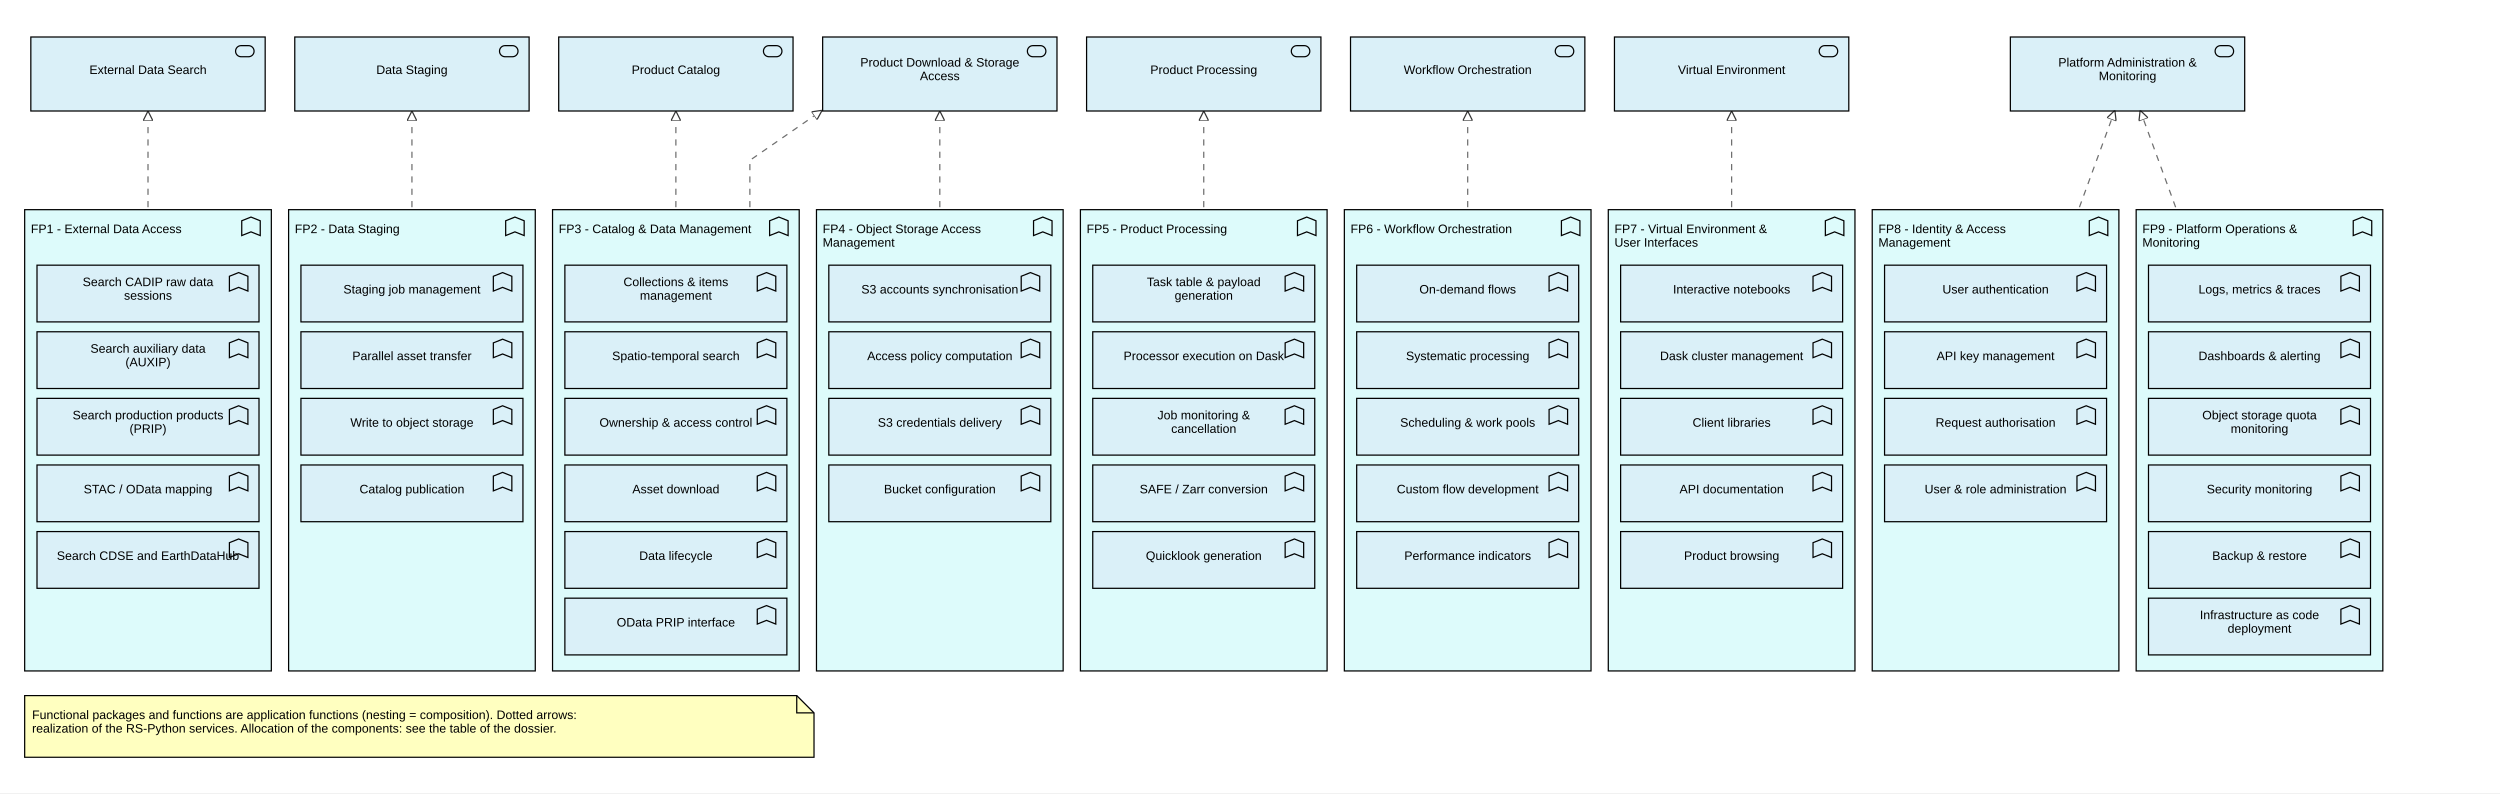
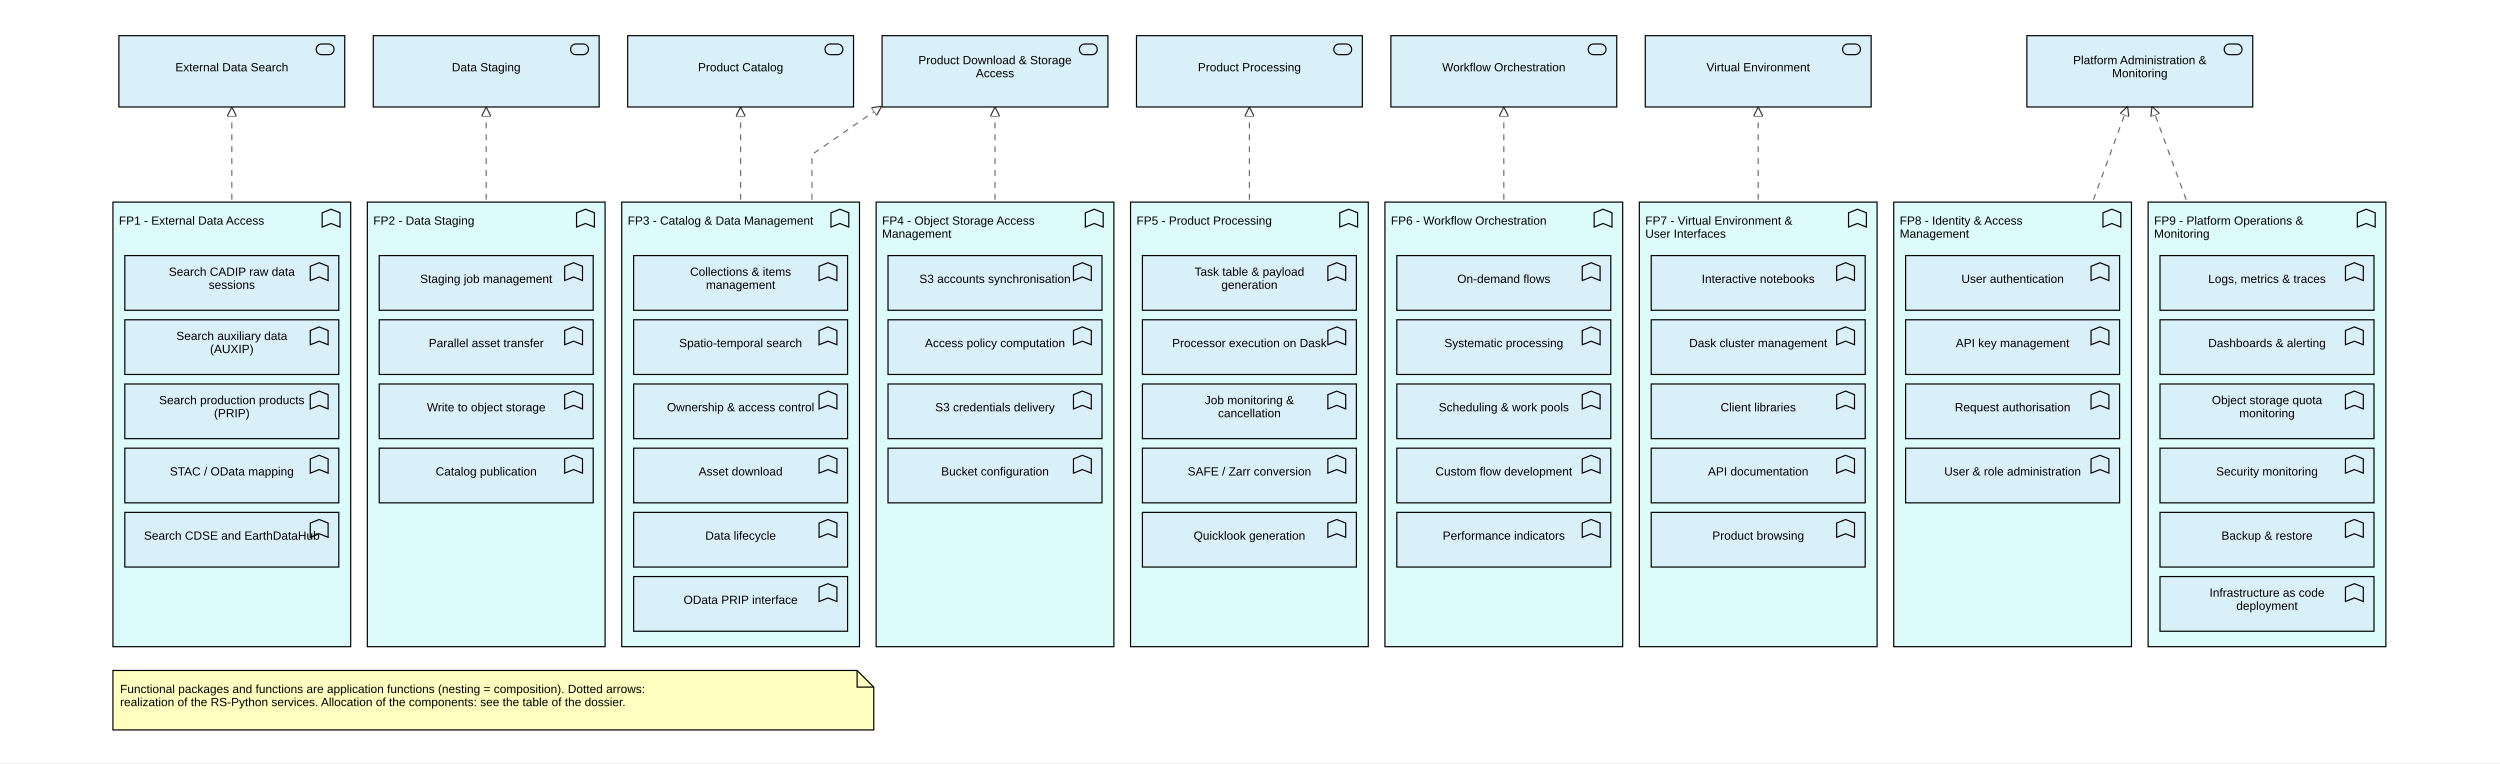
- <svg xmlns="http://www.w3.org/2000/svg" width="2027" height="643" viewBox="0 0 2027 643">
+ <svg xmlns="http://www.w3.org/2000/svg" width="2103" height="642" viewBox="-75 0 2103 642">
  <defs>
    <marker id="arrowhead" markerWidth="8" markerHeight="8" refX="6" refY="4" orient="auto">
      <polygon points="0 0, 8 4, 0 8" fill="black" />
    </marker>
    <marker id="arrow-filled" markerWidth="8" markerHeight="8" refX="0" refY="4" orient="auto">
      <polygon points="0 0, 8 4, 0 8" fill="black" />
    </marker>
    <marker id="arrow-hollow" markerWidth="8" markerHeight="8" refX="0" refY="4" orient="auto">
      <polygon points="0 0, 8 4, 0 8" fill="white" stroke="black" stroke-width="1" />
    </marker>
    <marker id="arrow-start" markerWidth="8" markerHeight="8" refX="0" refY="4" orient="auto">
      <polygon points="8 0, 0 4, 8 8" fill="black" />
    </marker>
    <marker id="diamond-filled" markerWidth="8" markerHeight="8" refX="8" refY="4" orient="auto">
      <polygon points="4 0, 8 4, 4 8, 0 4" fill="black" />
    </marker>
    <marker id="diamond-hollow" markerWidth="8" markerHeight="8" refX="8" refY="4" orient="auto">
      <polygon points="4 0, 8 4, 4 8, 0 4" fill="white" stroke="black" stroke-width="1" />
    </marker>
  </defs>
-   <rect x="0" y="0" width="2027" height="643" fill="white" stroke="none" />
+   <rect x="-75" y="0" width="2103" height="642" fill="white" stroke="none" />
  <g class="node">
    <rect x="20" y="170" width="200" height="374" fill="#DDFBFB" stroke="none" />
    <rect x="20" y="170" width="200" height="374" fill="none" stroke="black" stroke-width="1" />
    <path d="M 203.5 176 L 211 179 L 211 191 L 203.5 188 L 196 191 L 196 179 Z" fill="none" stroke="black" stroke-width="1" />
    <text x="25" y="189" text-anchor="start" font-family="Arial, sans-serif" font-size="10" fill="black">FP1 - External Data Access</text>
    <g class="node">
      <rect x="30" y="215" width="180" height="46" fill="#daf0f8" stroke="none" />
      <rect x="30" y="215" width="180" height="46" fill="none" stroke="black" stroke-width="1" />
      <path d="M 193.5 221 L 201 224 L 201 236 L 193.5 233 L 186 236 L 186 224 Z" fill="none" stroke="black" stroke-width="1" />
      <text x="120" y="232" text-anchor="middle" font-family="Arial, sans-serif" font-size="10" fill="black">Search CADIP raw data<tspan x="120" dy="11">sessions</tspan>
      </text>
    </g>
    <g class="node">
      <rect x="30" y="269" width="180" height="46" fill="#daf0f8" stroke="none" />
      <rect x="30" y="269" width="180" height="46" fill="none" stroke="black" stroke-width="1" />
      <path d="M 193.5 275 L 201 278 L 201 290 L 193.5 287 L 186 290 L 186 278 Z" fill="none" stroke="black" stroke-width="1" />
      <text x="120" y="286" text-anchor="middle" font-family="Arial, sans-serif" font-size="10" fill="black">Search auxiliary data<tspan x="120" dy="11">(AUXIP)</tspan>
      </text>
    </g>
    <g class="node">
      <rect x="30" y="323" width="180" height="46" fill="#daf0f8" stroke="none" />
      <rect x="30" y="323" width="180" height="46" fill="none" stroke="black" stroke-width="1" />
      <path d="M 193.5 329 L 201 332 L 201 344 L 193.5 341 L 186 344 L 186 332 Z" fill="none" stroke="black" stroke-width="1" />
      <text x="120" y="340" text-anchor="middle" font-family="Arial, sans-serif" font-size="10" fill="black">Search production products<tspan x="120" dy="11">(PRIP)</tspan>
      </text>
    </g>
    <g class="node">
      <rect x="30" y="377" width="180" height="46" fill="#daf0f8" stroke="none" />
      <rect x="30" y="377" width="180" height="46" fill="none" stroke="black" stroke-width="1" />
      <path d="M 193.5 383 L 201 386 L 201 398 L 193.5 395 L 186 398 L 186 386 Z" fill="none" stroke="black" stroke-width="1" />
      <text x="120" y="400" text-anchor="middle" font-family="Arial, sans-serif" font-size="10" fill="black">STAC / OData mapping</text>
    </g>
    <g class="node">
      <rect x="30" y="431" width="180" height="46" fill="#daf0f8" stroke="none" />
      <rect x="30" y="431" width="180" height="46" fill="none" stroke="black" stroke-width="1" />
      <path d="M 193.5 437 L 201 440 L 201 452 L 193.5 449 L 186 452 L 186 440 Z" fill="none" stroke="black" stroke-width="1" />
      <text x="120" y="454" text-anchor="middle" font-family="Arial, sans-serif" font-size="10" fill="black">Search CDSE and EarthDataHub</text>
    </g>
  </g>
  <g class="node">
    <rect x="25" y="30" width="190" height="60" fill="#daf0f8" stroke="none" />
    <rect x="25" y="30" width="190" height="60" fill="none" stroke="black" stroke-width="1" />
    <path d="M 201.5 37 C 204 37 206 39 206 41.5 C 206 44 204 46 201.5 46 L 195.5 46 C 193 46 191 44 191 41.5 C 191 39 193 37 195.5 37 Z" fill="none" stroke="black" stroke-width="1" />
    <text x="120" y="60" text-anchor="middle" font-family="Arial, sans-serif" font-size="10" fill="black">External Data Search</text>
  </g>
  <g class="node">
    <rect x="234" y="170" width="200" height="374" fill="#DDFBFB" stroke="none" />
    <rect x="234" y="170" width="200" height="374" fill="none" stroke="black" stroke-width="1" />
    <path d="M 417.5 176 L 425 179 L 425 191 L 417.5 188 L 410 191 L 410 179 Z" fill="none" stroke="black" stroke-width="1" />
    <text x="239" y="189" text-anchor="start" font-family="Arial, sans-serif" font-size="10" fill="black">FP2 - Data Staging</text>
    <g class="node">
      <rect x="244" y="215" width="180" height="46" fill="#daf0f8" stroke="none" />
      <rect x="244" y="215" width="180" height="46" fill="none" stroke="black" stroke-width="1" />
      <path d="M 407.5 221 L 415 224 L 415 236 L 407.5 233 L 400 236 L 400 224 Z" fill="none" stroke="black" stroke-width="1" />
      <text x="334" y="238" text-anchor="middle" font-family="Arial, sans-serif" font-size="10" fill="black">Staging job management</text>
    </g>
    <g class="node">
      <rect x="244" y="269" width="180" height="46" fill="#daf0f8" stroke="none" />
      <rect x="244" y="269" width="180" height="46" fill="none" stroke="black" stroke-width="1" />
      <path d="M 407.5 275 L 415 278 L 415 290 L 407.5 287 L 400 290 L 400 278 Z" fill="none" stroke="black" stroke-width="1" />
      <text x="334" y="292" text-anchor="middle" font-family="Arial, sans-serif" font-size="10" fill="black">Parallel asset transfer</text>
    </g>
    <g class="node">
      <rect x="244" y="323" width="180" height="46" fill="#daf0f8" stroke="none" />
      <rect x="244" y="323" width="180" height="46" fill="none" stroke="black" stroke-width="1" />
      <path d="M 407.5 329 L 415 332 L 415 344 L 407.5 341 L 400 344 L 400 332 Z" fill="none" stroke="black" stroke-width="1" />
      <text x="334" y="346" text-anchor="middle" font-family="Arial, sans-serif" font-size="10" fill="black">Write to object storage</text>
    </g>
    <g class="node">
      <rect x="244" y="377" width="180" height="46" fill="#daf0f8" stroke="none" />
      <rect x="244" y="377" width="180" height="46" fill="none" stroke="black" stroke-width="1" />
      <path d="M 407.5 383 L 415 386 L 415 398 L 407.5 395 L 400 398 L 400 386 Z" fill="none" stroke="black" stroke-width="1" />
      <text x="334" y="400" text-anchor="middle" font-family="Arial, sans-serif" font-size="10" fill="black">Catalog publication</text>
    </g>
  </g>
  <g class="node">
    <rect x="239" y="30" width="190" height="60" fill="#daf0f8" stroke="none" />
    <rect x="239" y="30" width="190" height="60" fill="none" stroke="black" stroke-width="1" />
    <path d="M 415.5 37 C 418 37 420 39 420 41.5 C 420 44 418 46 415.5 46 L 409.5 46 C 407 46 405 44 405 41.5 C 405 39 407 37 409.5 37 Z" fill="none" stroke="black" stroke-width="1" />
    <text x="334" y="60" text-anchor="middle" font-family="Arial, sans-serif" font-size="10" fill="black">Data Staging</text>
  </g>
  <g class="node">
    <rect x="448" y="170" width="200" height="374" fill="#DDFBFB" stroke="none" />
    <rect x="448" y="170" width="200" height="374" fill="none" stroke="black" stroke-width="1" />
    <path d="M 631.5 176 L 639 179 L 639 191 L 631.5 188 L 624 191 L 624 179 Z" fill="none" stroke="black" stroke-width="1" />
    <text x="453" y="189" text-anchor="start" font-family="Arial, sans-serif" font-size="10" fill="black">FP3 - Catalog &amp; Data Management</text>
    <g class="node">
      <rect x="458" y="215" width="180" height="46" fill="#daf0f8" stroke="none" />
      <rect x="458" y="215" width="180" height="46" fill="none" stroke="black" stroke-width="1" />
      <path d="M 621.5 221 L 629 224 L 629 236 L 621.5 233 L 614 236 L 614 224 Z" fill="none" stroke="black" stroke-width="1" />
      <text x="548" y="232" text-anchor="middle" font-family="Arial, sans-serif" font-size="10" fill="black">Collections &amp; items<tspan x="548" dy="11">management</tspan>
      </text>
    </g>
    <g class="node">
      <rect x="458" y="269" width="180" height="46" fill="#daf0f8" stroke="none" />
      <rect x="458" y="269" width="180" height="46" fill="none" stroke="black" stroke-width="1" />
      <path d="M 621.5 275 L 629 278 L 629 290 L 621.5 287 L 614 290 L 614 278 Z" fill="none" stroke="black" stroke-width="1" />
      <text x="548" y="292" text-anchor="middle" font-family="Arial, sans-serif" font-size="10" fill="black">Spatio-temporal search</text>
    </g>
    <g class="node">
      <rect x="458" y="323" width="180" height="46" fill="#daf0f8" stroke="none" />
      <rect x="458" y="323" width="180" height="46" fill="none" stroke="black" stroke-width="1" />
      <path d="M 621.5 329 L 629 332 L 629 344 L 621.5 341 L 614 344 L 614 332 Z" fill="none" stroke="black" stroke-width="1" />
      <text x="548" y="346" text-anchor="middle" font-family="Arial, sans-serif" font-size="10" fill="black">Ownership &amp; access control</text>
    </g>
    <g class="node">
      <rect x="458" y="377" width="180" height="46" fill="#daf0f8" stroke="none" />
      <rect x="458" y="377" width="180" height="46" fill="none" stroke="black" stroke-width="1" />
      <path d="M 621.5 383 L 629 386 L 629 398 L 621.5 395 L 614 398 L 614 386 Z" fill="none" stroke="black" stroke-width="1" />
      <text x="548" y="400" text-anchor="middle" font-family="Arial, sans-serif" font-size="10" fill="black">Asset download</text>
    </g>
    <g class="node">
      <rect x="458" y="431" width="180" height="46" fill="#daf0f8" stroke="none" />
      <rect x="458" y="431" width="180" height="46" fill="none" stroke="black" stroke-width="1" />
      <path d="M 621.5 437 L 629 440 L 629 452 L 621.5 449 L 614 452 L 614 440 Z" fill="none" stroke="black" stroke-width="1" />
      <text x="548" y="454" text-anchor="middle" font-family="Arial, sans-serif" font-size="10" fill="black">Data lifecycle</text>
    </g>
    <g class="node">
      <rect x="458" y="485" width="180" height="46" fill="#daf0f8" stroke="none" />
      <rect x="458" y="485" width="180" height="46" fill="none" stroke="black" stroke-width="1" />
      <path d="M 621.5 491 L 629 494 L 629 506 L 621.5 503 L 614 506 L 614 494 Z" fill="none" stroke="black" stroke-width="1" />
      <text x="548" y="508" text-anchor="middle" font-family="Arial, sans-serif" font-size="10" fill="black">OData PRIP interface</text>
    </g>
  </g>
  <g class="node">
    <rect x="453" y="30" width="190" height="60" fill="#daf0f8" stroke="none" />
    <rect x="453" y="30" width="190" height="60" fill="none" stroke="black" stroke-width="1" />
    <path d="M 629.5 37 C 632 37 634 39 634 41.5 C 634 44 632 46 629.5 46 L 623.5 46 C 621 46 619 44 619 41.5 C 619 39 621 37 623.5 37 Z" fill="none" stroke="black" stroke-width="1" />
    <text x="548" y="60" text-anchor="middle" font-family="Arial, sans-serif" font-size="10" fill="black">Product Catalog</text>
  </g>
  <g class="node">
    <rect x="662" y="170" width="200" height="374" fill="#DDFBFB" stroke="none" />
    <rect x="662" y="170" width="200" height="374" fill="none" stroke="black" stroke-width="1" />
    <path d="M 845.5 176 L 853 179 L 853 191 L 845.5 188 L 838 191 L 838 179 Z" fill="none" stroke="black" stroke-width="1" />
    <text x="667" y="189" text-anchor="start" font-family="Arial, sans-serif" font-size="10" fill="black">FP4 - Object Storage Access<tspan x="667" dy="11">Management</tspan>
    </text>
    <g class="node">
      <rect x="672" y="215" width="180" height="46" fill="#daf0f8" stroke="none" />
      <rect x="672" y="215" width="180" height="46" fill="none" stroke="black" stroke-width="1" />
      <path d="M 835.5 221 L 843 224 L 843 236 L 835.5 233 L 828 236 L 828 224 Z" fill="none" stroke="black" stroke-width="1" />
      <text x="762" y="238" text-anchor="middle" font-family="Arial, sans-serif" font-size="10" fill="black">S3 accounts synchronisation</text>
    </g>
    <g class="node">
      <rect x="672" y="269" width="180" height="46" fill="#daf0f8" stroke="none" />
      <rect x="672" y="269" width="180" height="46" fill="none" stroke="black" stroke-width="1" />
      <path d="M 835.5 275 L 843 278 L 843 290 L 835.5 287 L 828 290 L 828 278 Z" fill="none" stroke="black" stroke-width="1" />
      <text x="762" y="292" text-anchor="middle" font-family="Arial, sans-serif" font-size="10" fill="black">Access policy computation</text>
    </g>
    <g class="node">
      <rect x="672" y="323" width="180" height="46" fill="#daf0f8" stroke="none" />
      <rect x="672" y="323" width="180" height="46" fill="none" stroke="black" stroke-width="1" />
      <path d="M 835.5 329 L 843 332 L 843 344 L 835.5 341 L 828 344 L 828 332 Z" fill="none" stroke="black" stroke-width="1" />
      <text x="762" y="346" text-anchor="middle" font-family="Arial, sans-serif" font-size="10" fill="black">S3 credentials delivery</text>
    </g>
    <g class="node">
      <rect x="672" y="377" width="180" height="46" fill="#daf0f8" stroke="none" />
      <rect x="672" y="377" width="180" height="46" fill="none" stroke="black" stroke-width="1" />
      <path d="M 835.5 383 L 843 386 L 843 398 L 835.5 395 L 828 398 L 828 386 Z" fill="none" stroke="black" stroke-width="1" />
      <text x="762" y="400" text-anchor="middle" font-family="Arial, sans-serif" font-size="10" fill="black">Bucket configuration</text>
    </g>
  </g>
  <g class="node">
    <rect x="667" y="30" width="190" height="60" fill="#daf0f8" stroke="none" />
    <rect x="667" y="30" width="190" height="60" fill="none" stroke="black" stroke-width="1" />
    <path d="M 843.5 37 C 846 37 848 39 848 41.5 C 848 44 846 46 843.5 46 L 837.5 46 C 835 46 833 44 833 41.5 C 833 39 835 37 837.5 37 Z" fill="none" stroke="black" stroke-width="1" />
    <text x="762" y="54" text-anchor="middle" font-family="Arial, sans-serif" font-size="10" fill="black">Product Download &amp; Storage<tspan x="762" dy="11">Access</tspan>
    </text>
  </g>
  <g class="node">
    <rect x="876" y="170" width="200" height="374" fill="#DDFBFB" stroke="none" />
    <rect x="876" y="170" width="200" height="374" fill="none" stroke="black" stroke-width="1" />
    <path d="M 1059.5 176 L 1067 179 L 1067 191 L 1059.5 188 L 1052 191 L 1052 179 Z" fill="none" stroke="black" stroke-width="1" />
    <text x="881" y="189" text-anchor="start" font-family="Arial, sans-serif" font-size="10" fill="black">FP5 - Product Processing</text>
    <g class="node">
      <rect x="886" y="215" width="180" height="46" fill="#daf0f8" stroke="none" />
      <rect x="886" y="215" width="180" height="46" fill="none" stroke="black" stroke-width="1" />
      <path d="M 1049.5 221 L 1057 224 L 1057 236 L 1049.5 233 L 1042 236 L 1042 224 Z" fill="none" stroke="black" stroke-width="1" />
      <text x="976" y="232" text-anchor="middle" font-family="Arial, sans-serif" font-size="10" fill="black">Task table &amp; payload<tspan x="976" dy="11">generation</tspan>
      </text>
    </g>
    <g class="node">
      <rect x="886" y="269" width="180" height="46" fill="#daf0f8" stroke="none" />
      <rect x="886" y="269" width="180" height="46" fill="none" stroke="black" stroke-width="1" />
      <path d="M 1049.5 275 L 1057 278 L 1057 290 L 1049.5 287 L 1042 290 L 1042 278 Z" fill="none" stroke="black" stroke-width="1" />
      <text x="976" y="292" text-anchor="middle" font-family="Arial, sans-serif" font-size="10" fill="black">Processor execution on Dask</text>
    </g>
    <g class="node">
      <rect x="886" y="323" width="180" height="46" fill="#daf0f8" stroke="none" />
      <rect x="886" y="323" width="180" height="46" fill="none" stroke="black" stroke-width="1" />
      <path d="M 1049.5 329 L 1057 332 L 1057 344 L 1049.5 341 L 1042 344 L 1042 332 Z" fill="none" stroke="black" stroke-width="1" />
      <text x="976" y="340" text-anchor="middle" font-family="Arial, sans-serif" font-size="10" fill="black">Job monitoring &amp;<tspan x="976" dy="11">cancellation</tspan>
      </text>
    </g>
    <g class="node">
      <rect x="886" y="377" width="180" height="46" fill="#daf0f8" stroke="none" />
      <rect x="886" y="377" width="180" height="46" fill="none" stroke="black" stroke-width="1" />
      <path d="M 1049.5 383 L 1057 386 L 1057 398 L 1049.5 395 L 1042 398 L 1042 386 Z" fill="none" stroke="black" stroke-width="1" />
      <text x="976" y="400" text-anchor="middle" font-family="Arial, sans-serif" font-size="10" fill="black">SAFE / Zarr conversion</text>
    </g>
    <g class="node">
      <rect x="886" y="431" width="180" height="46" fill="#daf0f8" stroke="none" />
      <rect x="886" y="431" width="180" height="46" fill="none" stroke="black" stroke-width="1" />
      <path d="M 1049.5 437 L 1057 440 L 1057 452 L 1049.5 449 L 1042 452 L 1042 440 Z" fill="none" stroke="black" stroke-width="1" />
      <text x="976" y="454" text-anchor="middle" font-family="Arial, sans-serif" font-size="10" fill="black">Quicklook generation</text>
    </g>
  </g>
  <g class="node">
    <rect x="881" y="30" width="190" height="60" fill="#daf0f8" stroke="none" />
    <rect x="881" y="30" width="190" height="60" fill="none" stroke="black" stroke-width="1" />
    <path d="M 1057.5 37 C 1060 37 1062 39 1062 41.5 C 1062 44 1060 46 1057.5 46 L 1051.5 46 C 1049 46 1047 44 1047 41.5 C 1047 39 1049 37 1051.5 37 Z" fill="none" stroke="black" stroke-width="1" />
    <text x="976" y="60" text-anchor="middle" font-family="Arial, sans-serif" font-size="10" fill="black">Product Processing</text>
  </g>
  <g class="node">
    <rect x="1090" y="170" width="200" height="374" fill="#DDFBFB" stroke="none" />
    <rect x="1090" y="170" width="200" height="374" fill="none" stroke="black" stroke-width="1" />
    <path d="M 1273.5 176 L 1281 179 L 1281 191 L 1273.5 188 L 1266 191 L 1266 179 Z" fill="none" stroke="black" stroke-width="1" />
    <text x="1095" y="189" text-anchor="start" font-family="Arial, sans-serif" font-size="10" fill="black">FP6 - Workflow Orchestration</text>
    <g class="node">
      <rect x="1100" y="215" width="180" height="46" fill="#daf0f8" stroke="none" />
      <rect x="1100" y="215" width="180" height="46" fill="none" stroke="black" stroke-width="1" />
      <path d="M 1263.5 221 L 1271 224 L 1271 236 L 1263.5 233 L 1256 236 L 1256 224 Z" fill="none" stroke="black" stroke-width="1" />
      <text x="1190" y="238" text-anchor="middle" font-family="Arial, sans-serif" font-size="10" fill="black">On-demand flows</text>
    </g>
    <g class="node">
      <rect x="1100" y="269" width="180" height="46" fill="#daf0f8" stroke="none" />
      <rect x="1100" y="269" width="180" height="46" fill="none" stroke="black" stroke-width="1" />
      <path d="M 1263.5 275 L 1271 278 L 1271 290 L 1263.5 287 L 1256 290 L 1256 278 Z" fill="none" stroke="black" stroke-width="1" />
      <text x="1190" y="292" text-anchor="middle" font-family="Arial, sans-serif" font-size="10" fill="black">Systematic processing</text>
    </g>
    <g class="node">
      <rect x="1100" y="323" width="180" height="46" fill="#daf0f8" stroke="none" />
      <rect x="1100" y="323" width="180" height="46" fill="none" stroke="black" stroke-width="1" />
      <path d="M 1263.5 329 L 1271 332 L 1271 344 L 1263.5 341 L 1256 344 L 1256 332 Z" fill="none" stroke="black" stroke-width="1" />
      <text x="1190" y="346" text-anchor="middle" font-family="Arial, sans-serif" font-size="10" fill="black">Scheduling &amp; work pools</text>
    </g>
    <g class="node">
      <rect x="1100" y="377" width="180" height="46" fill="#daf0f8" stroke="none" />
      <rect x="1100" y="377" width="180" height="46" fill="none" stroke="black" stroke-width="1" />
      <path d="M 1263.5 383 L 1271 386 L 1271 398 L 1263.5 395 L 1256 398 L 1256 386 Z" fill="none" stroke="black" stroke-width="1" />
      <text x="1190" y="400" text-anchor="middle" font-family="Arial, sans-serif" font-size="10" fill="black">Custom flow development</text>
    </g>
    <g class="node">
      <rect x="1100" y="431" width="180" height="46" fill="#daf0f8" stroke="none" />
      <rect x="1100" y="431" width="180" height="46" fill="none" stroke="black" stroke-width="1" />
      <path d="M 1263.5 437 L 1271 440 L 1271 452 L 1263.5 449 L 1256 452 L 1256 440 Z" fill="none" stroke="black" stroke-width="1" />
      <text x="1190" y="454" text-anchor="middle" font-family="Arial, sans-serif" font-size="10" fill="black">Performance indicators</text>
    </g>
  </g>
  <g class="node">
    <rect x="1095" y="30" width="190" height="60" fill="#daf0f8" stroke="none" />
    <rect x="1095" y="30" width="190" height="60" fill="none" stroke="black" stroke-width="1" />
    <path d="M 1271.5 37 C 1274 37 1276 39 1276 41.5 C 1276 44 1274 46 1271.5 46 L 1265.5 46 C 1263 46 1261 44 1261 41.5 C 1261 39 1263 37 1265.5 37 Z" fill="none" stroke="black" stroke-width="1" />
    <text x="1190" y="60" text-anchor="middle" font-family="Arial, sans-serif" font-size="10" fill="black">Workflow Orchestration</text>
  </g>
  <g class="node">
    <rect x="1304" y="170" width="200" height="374" fill="#DDFBFB" stroke="none" />
    <rect x="1304" y="170" width="200" height="374" fill="none" stroke="black" stroke-width="1" />
    <path d="M 1487.5 176 L 1495 179 L 1495 191 L 1487.5 188 L 1480 191 L 1480 179 Z" fill="none" stroke="black" stroke-width="1" />
    <text x="1309" y="189" text-anchor="start" font-family="Arial, sans-serif" font-size="10" fill="black">FP7 - Virtual Environment &amp;<tspan x="1309" dy="11">User Interfaces</tspan>
    </text>
    <g class="node">
      <rect x="1314" y="215" width="180" height="46" fill="#daf0f8" stroke="none" />
      <rect x="1314" y="215" width="180" height="46" fill="none" stroke="black" stroke-width="1" />
      <path d="M 1477.5 221 L 1485 224 L 1485 236 L 1477.5 233 L 1470 236 L 1470 224 Z" fill="none" stroke="black" stroke-width="1" />
      <text x="1404" y="238" text-anchor="middle" font-family="Arial, sans-serif" font-size="10" fill="black">Interactive notebooks</text>
    </g>
    <g class="node">
      <rect x="1314" y="269" width="180" height="46" fill="#daf0f8" stroke="none" />
      <rect x="1314" y="269" width="180" height="46" fill="none" stroke="black" stroke-width="1" />
      <path d="M 1477.5 275 L 1485 278 L 1485 290 L 1477.5 287 L 1470 290 L 1470 278 Z" fill="none" stroke="black" stroke-width="1" />
      <text x="1404" y="292" text-anchor="middle" font-family="Arial, sans-serif" font-size="10" fill="black">Dask cluster management</text>
    </g>
    <g class="node">
      <rect x="1314" y="323" width="180" height="46" fill="#daf0f8" stroke="none" />
      <rect x="1314" y="323" width="180" height="46" fill="none" stroke="black" stroke-width="1" />
      <path d="M 1477.5 329 L 1485 332 L 1485 344 L 1477.5 341 L 1470 344 L 1470 332 Z" fill="none" stroke="black" stroke-width="1" />
      <text x="1404" y="346" text-anchor="middle" font-family="Arial, sans-serif" font-size="10" fill="black">Client libraries</text>
    </g>
    <g class="node">
      <rect x="1314" y="377" width="180" height="46" fill="#daf0f8" stroke="none" />
      <rect x="1314" y="377" width="180" height="46" fill="none" stroke="black" stroke-width="1" />
      <path d="M 1477.5 383 L 1485 386 L 1485 398 L 1477.5 395 L 1470 398 L 1470 386 Z" fill="none" stroke="black" stroke-width="1" />
      <text x="1404" y="400" text-anchor="middle" font-family="Arial, sans-serif" font-size="10" fill="black">API documentation</text>
    </g>
    <g class="node">
      <rect x="1314" y="431" width="180" height="46" fill="#daf0f8" stroke="none" />
      <rect x="1314" y="431" width="180" height="46" fill="none" stroke="black" stroke-width="1" />
      <path d="M 1477.5 437 L 1485 440 L 1485 452 L 1477.5 449 L 1470 452 L 1470 440 Z" fill="none" stroke="black" stroke-width="1" />
      <text x="1404" y="454" text-anchor="middle" font-family="Arial, sans-serif" font-size="10" fill="black">Product browsing</text>
    </g>
  </g>
  <g class="node">
    <rect x="1309" y="30" width="190" height="60" fill="#daf0f8" stroke="none" />
    <rect x="1309" y="30" width="190" height="60" fill="none" stroke="black" stroke-width="1" />
    <path d="M 1485.5 37 C 1488 37 1490 39 1490 41.5 C 1490 44 1488 46 1485.5 46 L 1479.5 46 C 1477 46 1475 44 1475 41.5 C 1475 39 1477 37 1479.5 37 Z" fill="none" stroke="black" stroke-width="1" />
    <text x="1404" y="60" text-anchor="middle" font-family="Arial, sans-serif" font-size="10" fill="black">Virtual Environment</text>
  </g>
  <g class="node">
    <rect x="1518" y="170" width="200" height="374" fill="#DDFBFB" stroke="none" />
    <rect x="1518" y="170" width="200" height="374" fill="none" stroke="black" stroke-width="1" />
    <path d="M 1701.5 176 L 1709 179 L 1709 191 L 1701.5 188 L 1694 191 L 1694 179 Z" fill="none" stroke="black" stroke-width="1" />
    <text x="1523" y="189" text-anchor="start" font-family="Arial, sans-serif" font-size="10" fill="black">FP8 - Identity &amp; Access<tspan x="1523" dy="11">Management</tspan>
    </text>
    <g class="node">
      <rect x="1528" y="215" width="180" height="46" fill="#daf0f8" stroke="none" />
      <rect x="1528" y="215" width="180" height="46" fill="none" stroke="black" stroke-width="1" />
      <path d="M 1691.5 221 L 1699 224 L 1699 236 L 1691.5 233 L 1684 236 L 1684 224 Z" fill="none" stroke="black" stroke-width="1" />
      <text x="1618" y="238" text-anchor="middle" font-family="Arial, sans-serif" font-size="10" fill="black">User authentication</text>
    </g>
    <g class="node">
      <rect x="1528" y="269" width="180" height="46" fill="#daf0f8" stroke="none" />
      <rect x="1528" y="269" width="180" height="46" fill="none" stroke="black" stroke-width="1" />
      <path d="M 1691.5 275 L 1699 278 L 1699 290 L 1691.5 287 L 1684 290 L 1684 278 Z" fill="none" stroke="black" stroke-width="1" />
      <text x="1618" y="292" text-anchor="middle" font-family="Arial, sans-serif" font-size="10" fill="black">API key management</text>
    </g>
    <g class="node">
      <rect x="1528" y="323" width="180" height="46" fill="#daf0f8" stroke="none" />
      <rect x="1528" y="323" width="180" height="46" fill="none" stroke="black" stroke-width="1" />
      <path d="M 1691.5 329 L 1699 332 L 1699 344 L 1691.5 341 L 1684 344 L 1684 332 Z" fill="none" stroke="black" stroke-width="1" />
      <text x="1618" y="346" text-anchor="middle" font-family="Arial, sans-serif" font-size="10" fill="black">Request authorisation</text>
    </g>
    <g class="node">
      <rect x="1528" y="377" width="180" height="46" fill="#daf0f8" stroke="none" />
      <rect x="1528" y="377" width="180" height="46" fill="none" stroke="black" stroke-width="1" />
      <path d="M 1691.5 383 L 1699 386 L 1699 398 L 1691.5 395 L 1684 398 L 1684 386 Z" fill="none" stroke="black" stroke-width="1" />
      <text x="1618" y="400" text-anchor="middle" font-family="Arial, sans-serif" font-size="10" fill="black">User &amp; role administration</text>
    </g>
  </g>
  <g class="node">
    <rect x="1630" y="30" width="190" height="60" fill="#daf0f8" stroke="none" />
    <rect x="1630" y="30" width="190" height="60" fill="none" stroke="black" stroke-width="1" />
    <path d="M 1806.5 37 C 1809 37 1811 39 1811 41.5 C 1811 44 1809 46 1806.5 46 L 1800.5 46 C 1798 46 1796 44 1796 41.5 C 1796 39 1798 37 1800.5 37 Z" fill="none" stroke="black" stroke-width="1" />
    <text x="1725" y="54" text-anchor="middle" font-family="Arial, sans-serif" font-size="10" fill="black">Platform Administration &amp;<tspan x="1725" dy="11">Monitoring</tspan>
    </text>
  </g>
  <g class="node">
    <rect x="1732" y="170" width="200" height="374" fill="#DDFBFB" stroke="none" />
    <rect x="1732" y="170" width="200" height="374" fill="none" stroke="black" stroke-width="1" />
    <path d="M 1915.5 176 L 1923 179 L 1923 191 L 1915.5 188 L 1908 191 L 1908 179 Z" fill="none" stroke="black" stroke-width="1" />
    <text x="1737" y="189" text-anchor="start" font-family="Arial, sans-serif" font-size="10" fill="black">FP9 - Platform Operations &amp;<tspan x="1737" dy="11">Monitoring</tspan>
    </text>
    <g class="node">
      <rect x="1742" y="215" width="180" height="46" fill="#daf0f8" stroke="none" />
      <rect x="1742" y="215" width="180" height="46" fill="none" stroke="black" stroke-width="1" />
      <path d="M 1905.5 221 L 1913 224 L 1913 236 L 1905.5 233 L 1898 236 L 1898 224 Z" fill="none" stroke="black" stroke-width="1" />
      <text x="1832" y="238" text-anchor="middle" font-family="Arial, sans-serif" font-size="10" fill="black">Logs, metrics &amp; traces</text>
    </g>
    <g class="node">
      <rect x="1742" y="269" width="180" height="46" fill="#daf0f8" stroke="none" />
      <rect x="1742" y="269" width="180" height="46" fill="none" stroke="black" stroke-width="1" />
      <path d="M 1905.5 275 L 1913 278 L 1913 290 L 1905.5 287 L 1898 290 L 1898 278 Z" fill="none" stroke="black" stroke-width="1" />
      <text x="1832" y="292" text-anchor="middle" font-family="Arial, sans-serif" font-size="10" fill="black">Dashboards &amp; alerting</text>
    </g>
    <g class="node">
      <rect x="1742" y="323" width="180" height="46" fill="#daf0f8" stroke="none" />
      <rect x="1742" y="323" width="180" height="46" fill="none" stroke="black" stroke-width="1" />
      <path d="M 1905.5 329 L 1913 332 L 1913 344 L 1905.5 341 L 1898 344 L 1898 332 Z" fill="none" stroke="black" stroke-width="1" />
      <text x="1832" y="340" text-anchor="middle" font-family="Arial, sans-serif" font-size="10" fill="black">Object storage quota<tspan x="1832" dy="11">monitoring</tspan>
      </text>
    </g>
    <g class="node">
      <rect x="1742" y="377" width="180" height="46" fill="#daf0f8" stroke="none" />
      <rect x="1742" y="377" width="180" height="46" fill="none" stroke="black" stroke-width="1" />
      <path d="M 1905.5 383 L 1913 386 L 1913 398 L 1905.5 395 L 1898 398 L 1898 386 Z" fill="none" stroke="black" stroke-width="1" />
      <text x="1832" y="400" text-anchor="middle" font-family="Arial, sans-serif" font-size="10" fill="black">Security monitoring</text>
    </g>
    <g class="node">
      <rect x="1742" y="431" width="180" height="46" fill="#daf0f8" stroke="none" />
      <rect x="1742" y="431" width="180" height="46" fill="none" stroke="black" stroke-width="1" />
      <path d="M 1905.5 437 L 1913 440 L 1913 452 L 1905.5 449 L 1898 452 L 1898 440 Z" fill="none" stroke="black" stroke-width="1" />
      <text x="1832" y="454" text-anchor="middle" font-family="Arial, sans-serif" font-size="10" fill="black">Backup &amp; restore</text>
    </g>
    <g class="node">
      <rect x="1742" y="485" width="180" height="46" fill="#daf0f8" stroke="none" />
      <rect x="1742" y="485" width="180" height="46" fill="none" stroke="black" stroke-width="1" />
      <path d="M 1905.5 491 L 1913 494 L 1913 506 L 1905.5 503 L 1898 506 L 1898 494 Z" fill="none" stroke="black" stroke-width="1" />
      <text x="1832" y="502" text-anchor="middle" font-family="Arial, sans-serif" font-size="10" fill="black">Infrastructure as code<tspan x="1832" dy="11">deployment</tspan>
      </text>
    </g>
  </g>
  <g class="node">
    <path d="M 20.0 564.0 L 646.0 564.0 L 660.0 578.0 L 660.0 614.0 L 20.0 614.0 Z" fill="#FFFFC0" stroke="black" stroke-width="1" />
    <path d="M 646.0 564.0 L 646.0 578.0 L 660.0 578.0" fill="none" stroke="black" stroke-width="1" />
    <text x="26" y="583" text-anchor="start" font-family="Arial, sans-serif" font-size="10" fill="black">Functional packages and functions are application functions (nesting = composition). Dotted arrows:<tspan x="26" dy="11">realization of the RS-Python services. Allocation of the components: see the table of the dossier.</tspan>
    </text>
  </g>
  <polyline points="120,168 120,98" fill="none" stroke="#4A4A4A" stroke-width="1.0" opacity="0.8" stroke-dasharray="5,5" marker-end="url(#arrow-hollow)" />
  <polyline points="334,168 334,98" fill="none" stroke="#4A4A4A" stroke-width="1.0" opacity="0.8" stroke-dasharray="5,5" marker-end="url(#arrow-hollow)" />
  <polyline points="548,168 548,98" fill="none" stroke="#4A4A4A" stroke-width="1.0" opacity="0.8" stroke-dasharray="5,5" marker-end="url(#arrow-hollow)" />
  <polyline points="608,168 608,130 660,94" fill="none" stroke="#4A4A4A" stroke-width="1.0" opacity="0.8" stroke-dasharray="5,5" marker-end="url(#arrow-hollow)" />
  <polyline points="762,168 762,98" fill="none" stroke="#4A4A4A" stroke-width="1.0" opacity="0.8" stroke-dasharray="5,5" marker-end="url(#arrow-hollow)" />
  <polyline points="976,168 976,98" fill="none" stroke="#4A4A4A" stroke-width="1.0" opacity="0.8" stroke-dasharray="5,5" marker-end="url(#arrow-hollow)" />
  <polyline points="1190,168 1190,98" fill="none" stroke="#4A4A4A" stroke-width="1.0" opacity="0.8" stroke-dasharray="5,5" marker-end="url(#arrow-hollow)" />
  <polyline points="1404,168 1404,98" fill="none" stroke="#4A4A4A" stroke-width="1.0" opacity="0.8" stroke-dasharray="5,5" marker-end="url(#arrow-hollow)" />
  <polyline points="1686,168 1712,97" fill="none" stroke="#4A4A4A" stroke-width="1.0" opacity="0.8" stroke-dasharray="5,5" marker-end="url(#arrow-hollow)" />
  <polyline points="1764,168 1738,97" fill="none" stroke="#4A4A4A" stroke-width="1.0" opacity="0.8" stroke-dasharray="5,5" marker-end="url(#arrow-hollow)" />
</svg>
